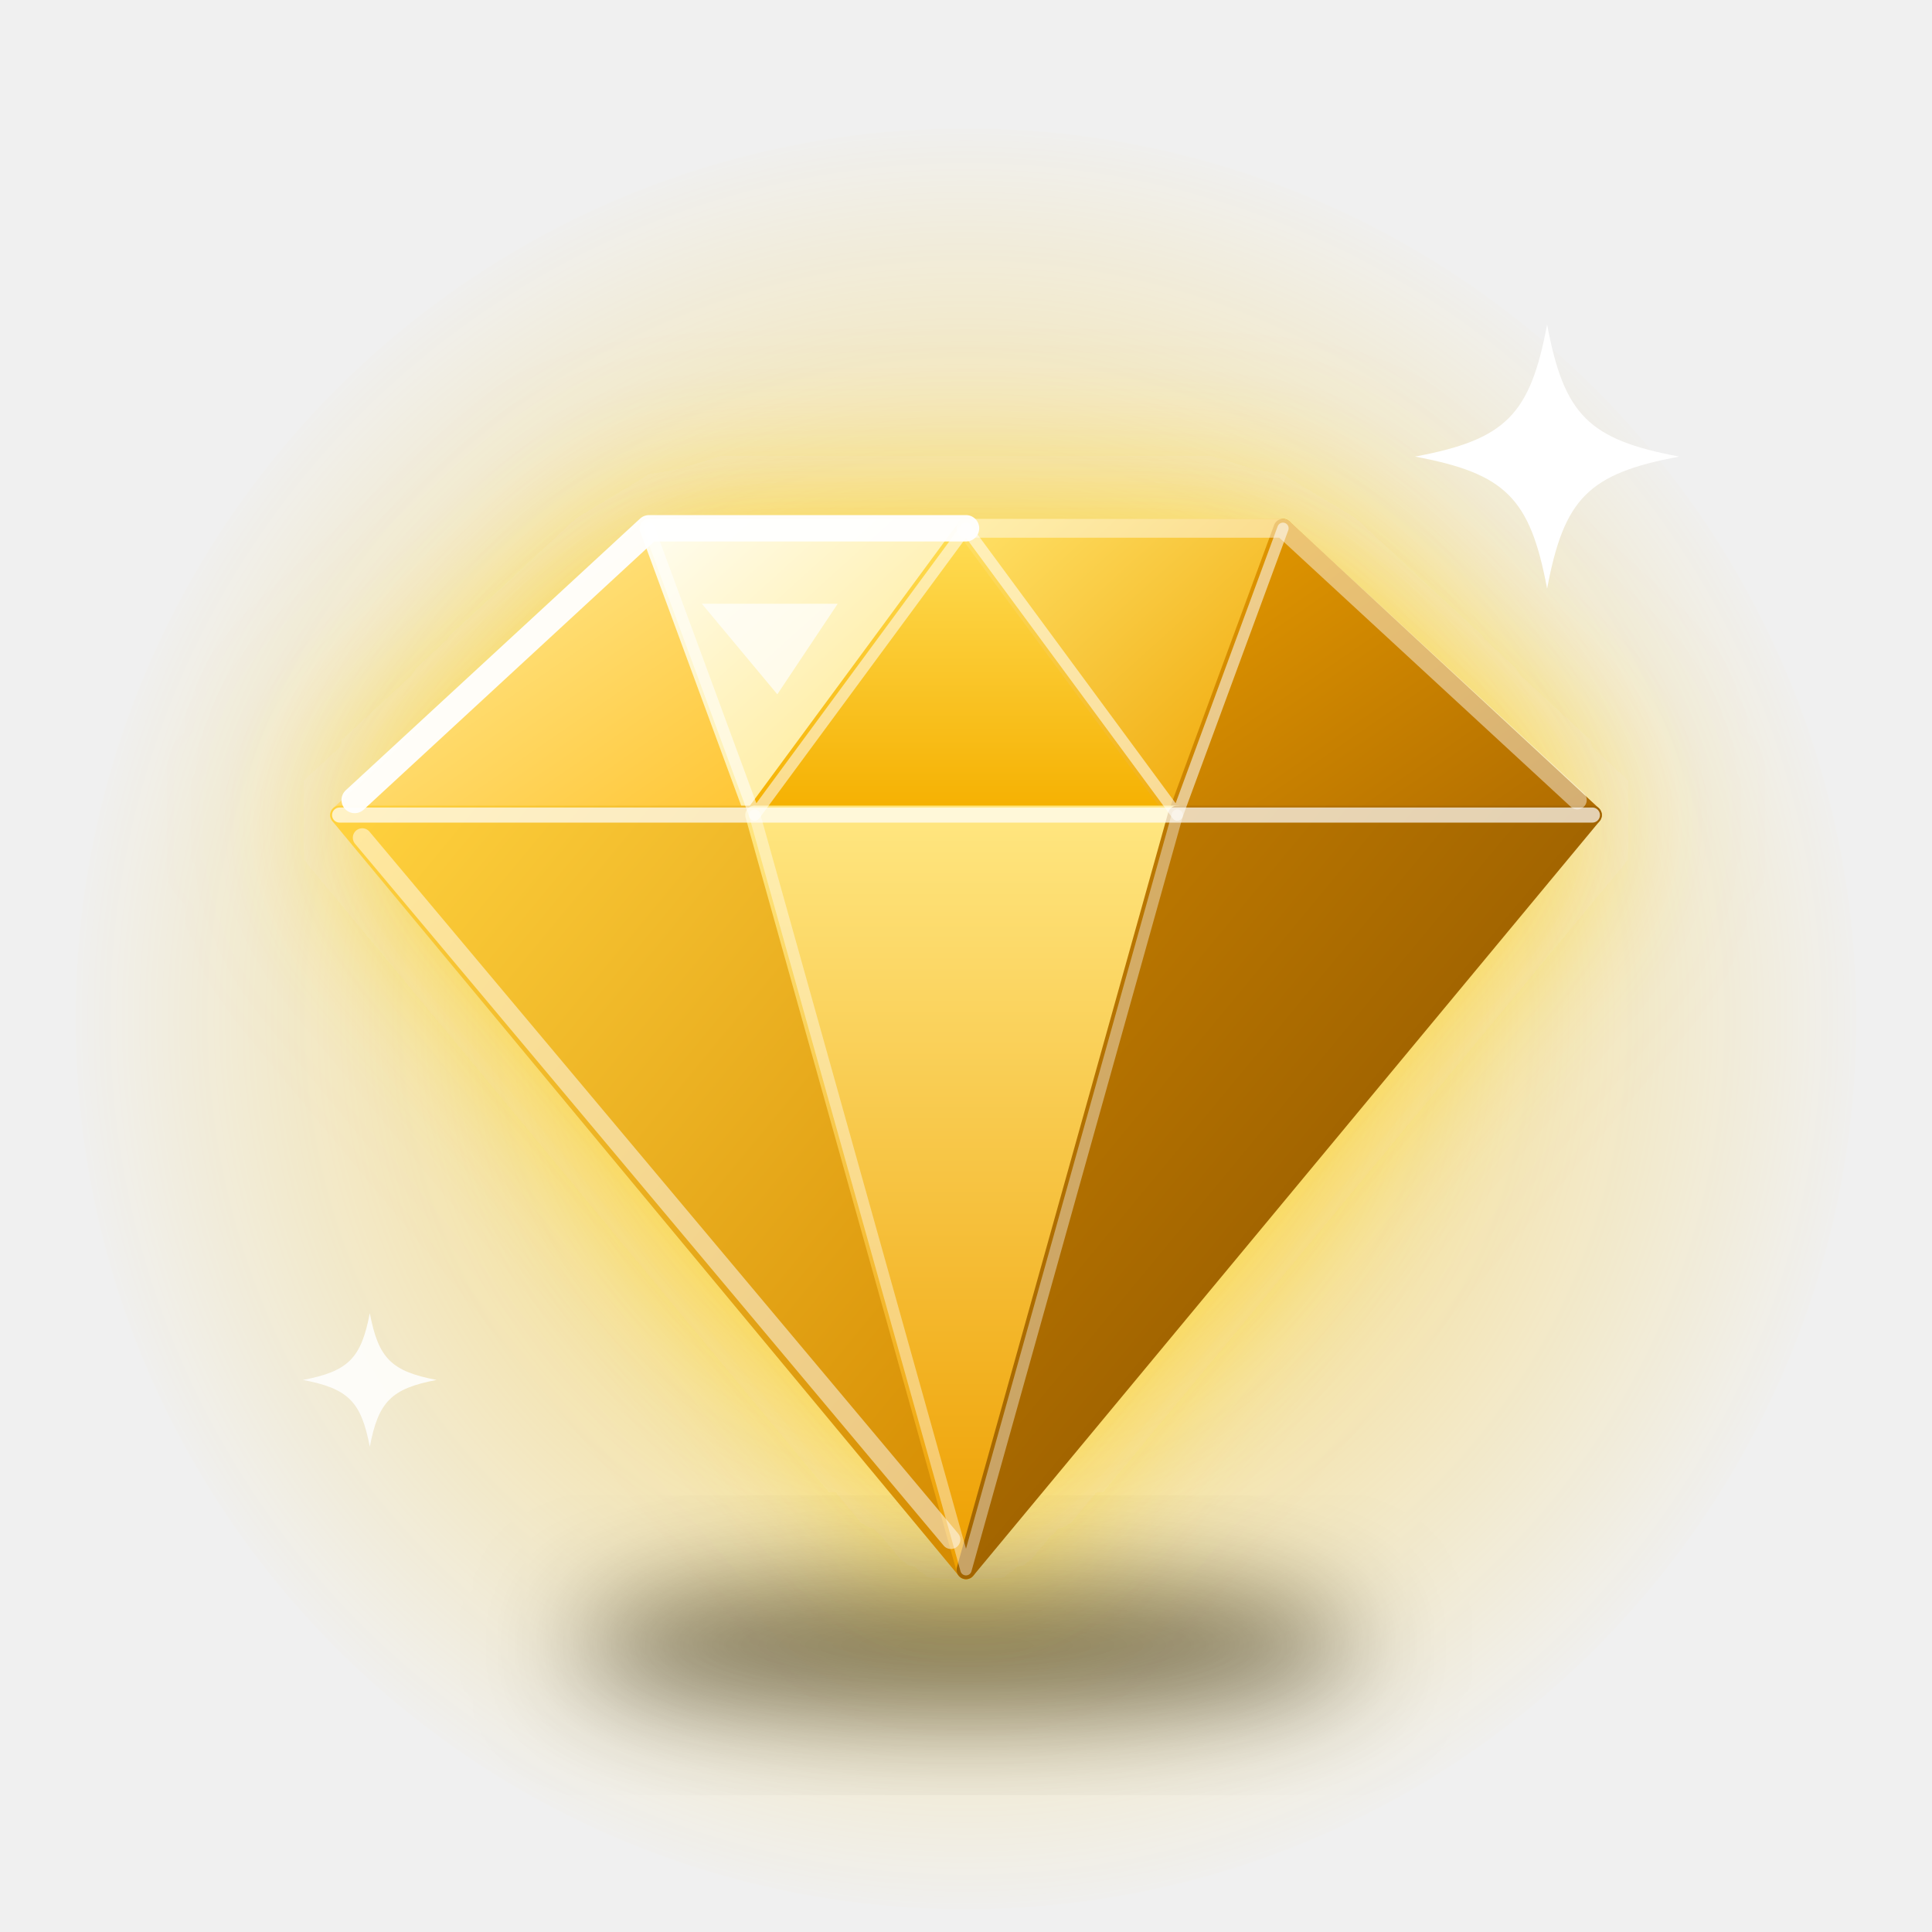
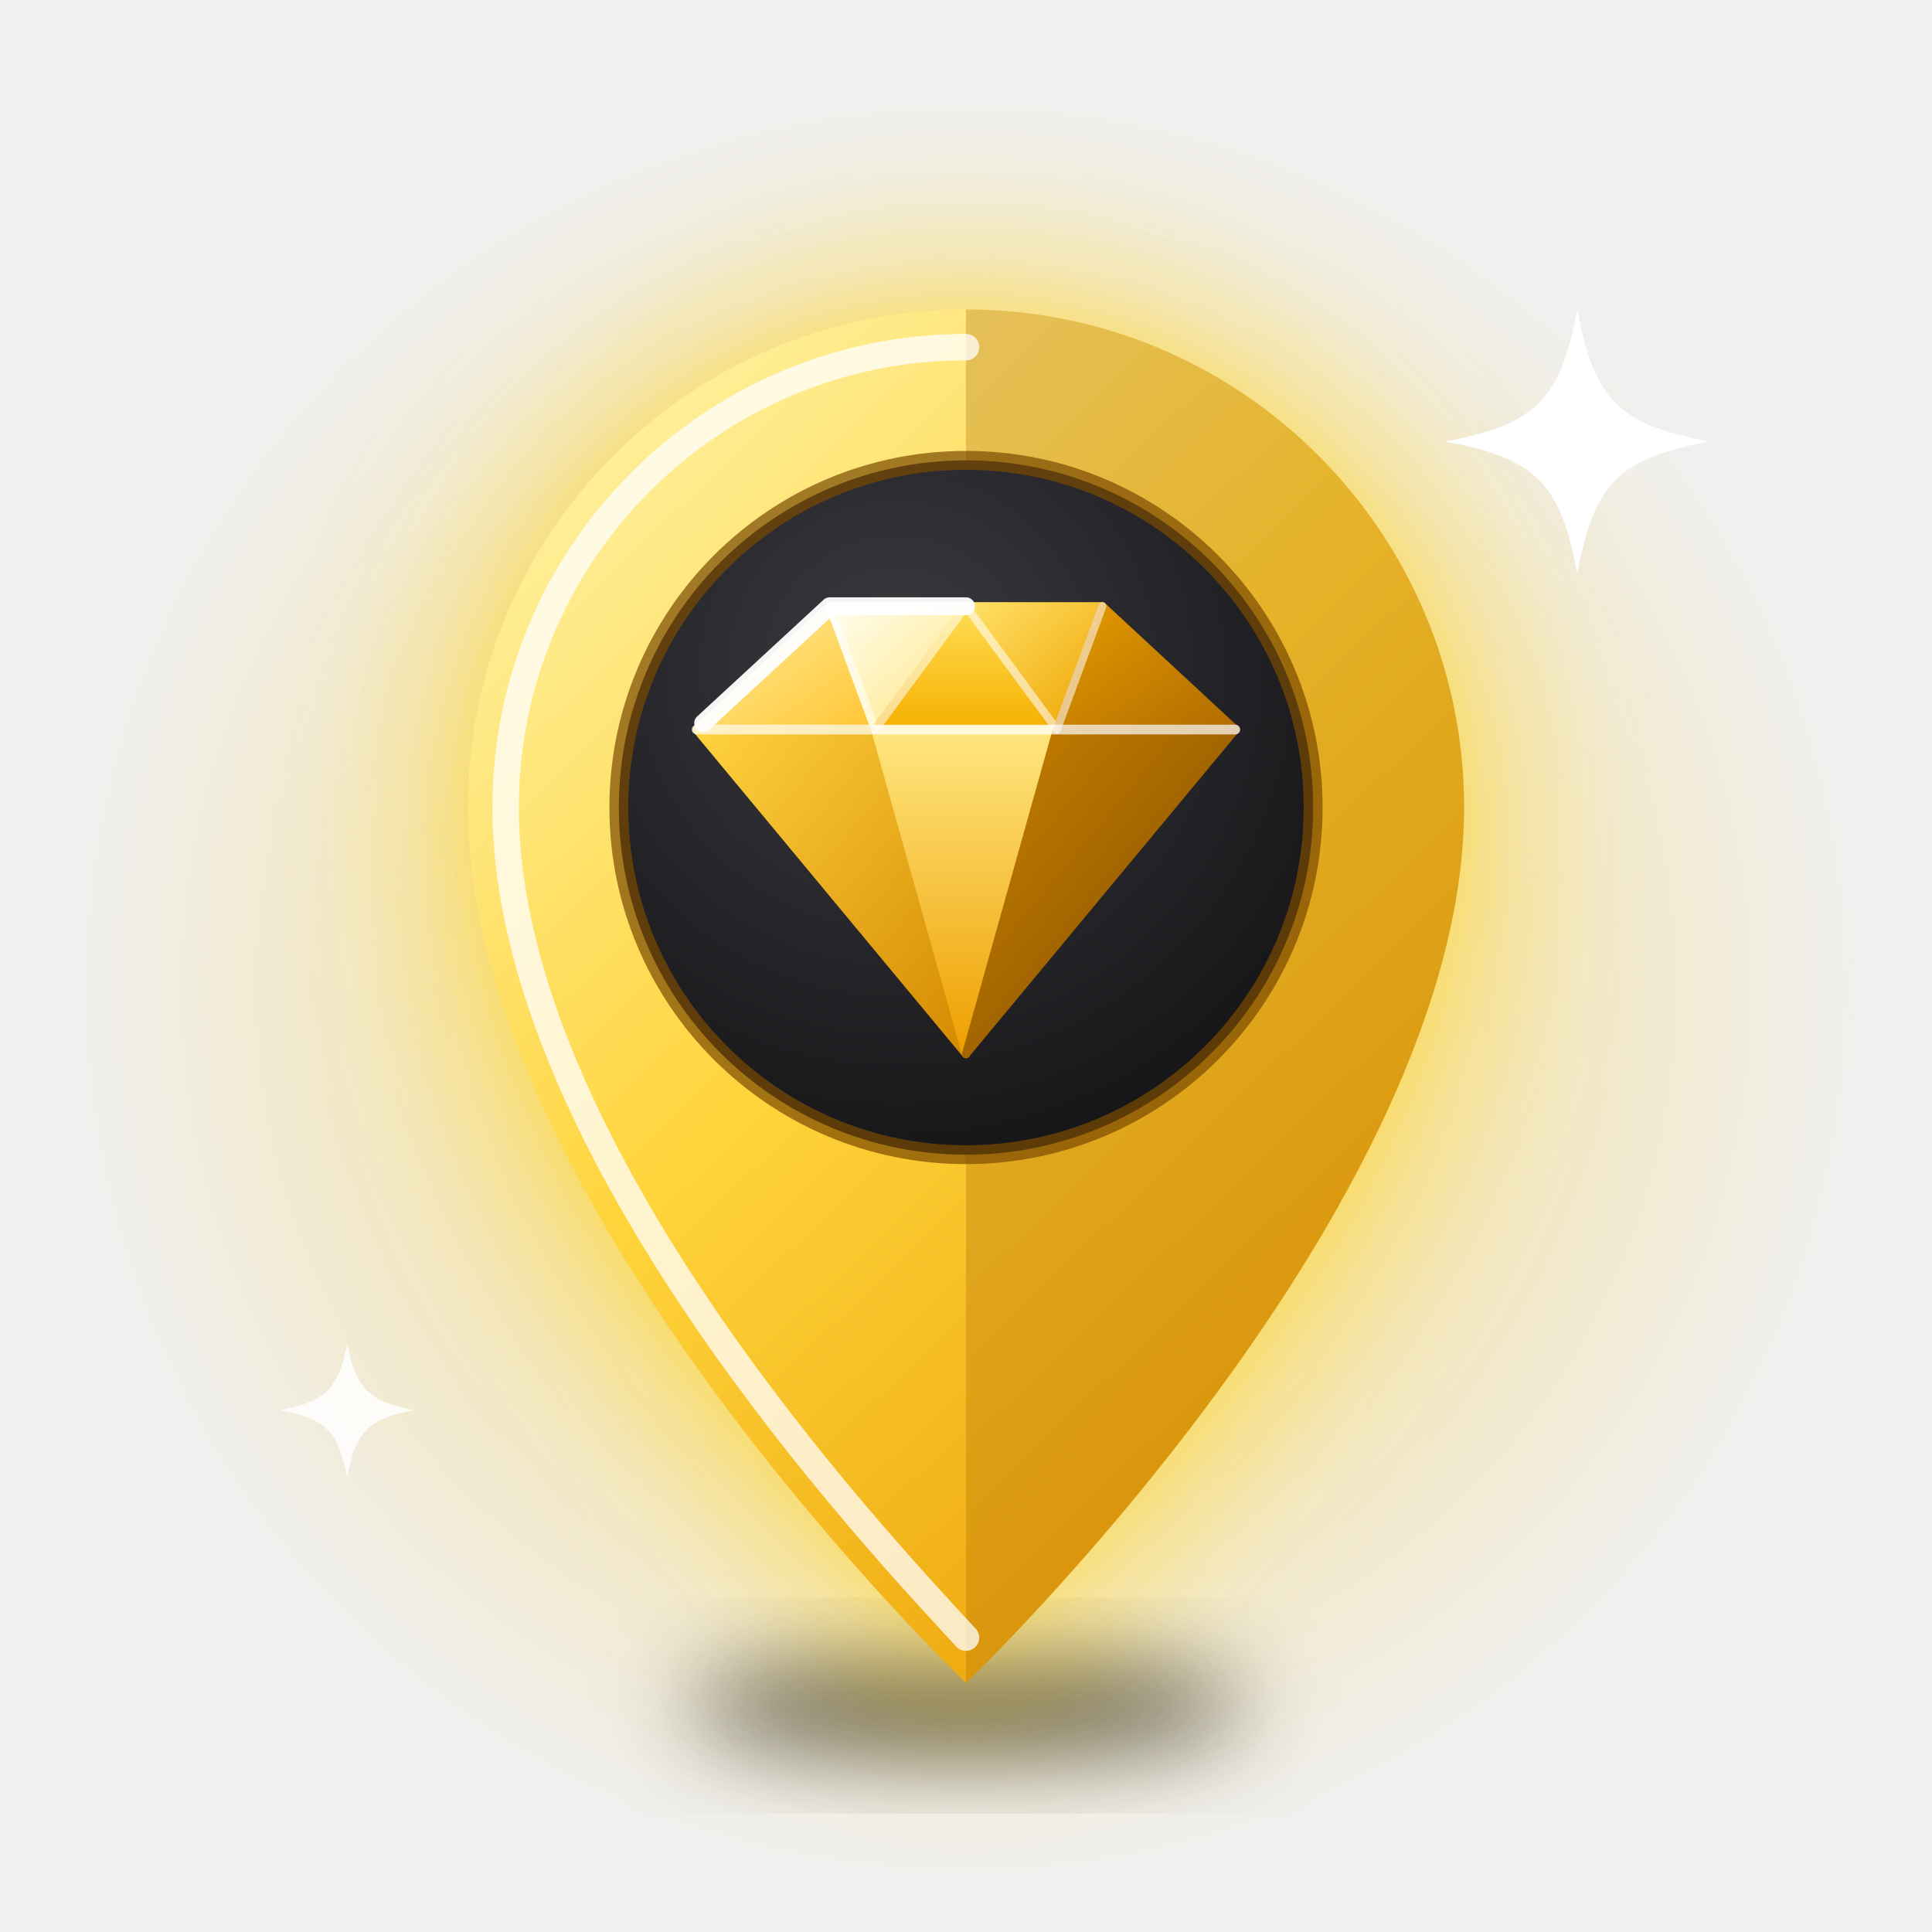
<svg xmlns="http://www.w3.org/2000/svg" viewBox="0 0 512 512" role="img" aria-label="The Zone">
  <defs>
    <linearGradient id="bg" x1=".1" y1="0" x2=".9" y2="1">
      <stop offset="0" stop-color="#4a4a50" />
      <stop offset=".5" stop-color="#26262a" />
      <stop offset="1" stop-color="#0c0c0d" />
    </linearGradient>
    <radialGradient id="glow" cx=".3" cy=".18" r=".7">
      <stop offset="0" stop-color="#fff" stop-opacity=".22" />
      <stop offset=".6" stop-color="#fff" stop-opacity="0" />
    </radialGradient>
    <linearGradient id="rim" x1="0" y1="0" x2="0" y2="1">
      <stop offset="0" stop-color="#fff" stop-opacity=".35" />
      <stop offset=".35" stop-color="#fff" stop-opacity="0" />
    </linearGradient>
    <radialGradient id="halo" cx=".5" cy=".5" r=".5">
-       <stop offset="0" stop-color="#ffe14d" stop-opacity=".75" />
-       <stop offset=".45" stop-color="#ffc400" stop-opacity=".34" />
+       <stop offset="0" stop-color="#ffe14d" stop-opacity=".7" />
+       <stop offset=".45" stop-color="#ffc400" stop-opacity=".3" />
      <stop offset="1" stop-color="#ffc400" stop-opacity="0" />
+     </radialGradient>
+     <linearGradient id="pin" x1=".15" y1="0" x2=".85" y2="1">
+       <stop offset="0" stop-color="#fff3a8" />
+       <stop offset=".45" stop-color="#ffd43b" />
+       <stop offset="1" stop-color="#e89a00" />
+     </linearGradient>
+     <radialGradient id="well" cx=".4" cy=".3" r=".8">
+       <stop offset="0" stop-color="#3a3a40" />
+       <stop offset="1" stop-color="#121214" />
    </radialGradient>
    <linearGradient id="c1" x1="0" y1="0" x2="1" y2="1">
      <stop offset="0" stop-color="#ffee9e" />
      <stop offset="1" stop-color="#ffc533" />
    </linearGradient>
    <linearGradient id="c2" x1="0" y1="0" x2="1" y2="1">
      <stop offset="0" stop-color="#fffdf0" />
      <stop offset="1" stop-color="#ffe680" />
    </linearGradient>
    <linearGradient id="c3" x1="0" y1="0" x2="0" y2="1">
      <stop offset="0" stop-color="#ffdd55" />
      <stop offset="1" stop-color="#f5b000" />
    </linearGradient>
    <linearGradient id="c4" x1="0" y1="0" x2="1" y2="1">
      <stop offset="0" stop-color="#ffe066" />
      <stop offset="1" stop-color="#eea300" />
    </linearGradient>
    <linearGradient id="c5" x1="0" y1="0" x2="1" y2="1">
      <stop offset="0" stop-color="#e59a00" />
      <stop offset="1" stop-color="#b06c00" />
    </linearGradient>
    <linearGradient id="p1" x1="0" y1="0" x2="1" y2="1">
      <stop offset="0" stop-color="#ffd23f" />
      <stop offset="1" stop-color="#d48a00" />
    </linearGradient>
    <linearGradient id="p2" x1="0" y1="0" x2="0" y2="1">
      <stop offset="0" stop-color="#ffe680" />
      <stop offset="1" stop-color="#ee9f00" />
    </linearGradient>
    <linearGradient id="p3" x1="0" y1="0" x2="1" y2="1">
      <stop offset="0" stop-color="#c88100" />
      <stop offset="1" stop-color="#7f4a00" />
    </linearGradient>
    <filter id="soft" x="-30%" y="-60%" width="160%" height="220%">
-       <feGaussianBlur stdDeviation="14" />
+       <feGaussianBlur stdDeviation="12" />
    </filter>
    <filter id="shine" x="-40%" y="-40%" width="180%" height="180%">
      <feGaussianBlur stdDeviation="22" />
    </filter>
  </defs>
-   <ellipse cx="256" cy="436" rx="104" ry="18" fill="#000" opacity=".6" filter="url(#soft)" />
-   <circle cx="256" cy="270" r="236" fill="url(#halo)" />
-   <path d="M90 216 172 140H340L422 216 256 416Z" fill="#ffd21f" opacity=".85" filter="url(#shine)" />
-   <g stroke-linejoin="round" stroke-width="5">
-     <path d="M90 216 172 140 200 216Z" fill="url(#c1)" stroke="url(#c1)" />
-     <path d="M172 140H256L200 216Z" fill="url(#c2)" stroke="url(#c2)" />
-     <path d="M256 140 312 216H200Z" fill="url(#c3)" stroke="url(#c3)" />
-     <path d="M256 140H340L312 216Z" fill="url(#c4)" stroke="url(#c4)" />
-     <path d="M340 140 422 216H312Z" fill="url(#c5)" stroke="url(#c5)" />
-     <path d="M90 216H200L256 416Z" fill="url(#p1)" stroke="url(#p1)" />
-     <path d="M200 216H312L256 416Z" fill="url(#p2)" stroke="url(#p2)" />
-     <path d="M312 216H422L256 416Z" fill="url(#p3)" stroke="url(#p3)" />
+   <ellipse cx="256" cy="452" rx="74" ry="13" fill="#000" opacity=".65" filter="url(#soft)" />
+   <circle cx="256" cy="262" r="240" fill="url(#halo)" />
+   <path d="M256 446C256 446 124 320 124 214A132 132 0 1 1 388 214C388 320 256 446 256 446Z" fill="#ffd21f" opacity=".8" filter="url(#shine)" />
+   <path d="M256 446C256 446 124 320 124 214A132 132 0 1 1 388 214C388 320 256 446 256 446Z" fill="url(#pin)" />
+   <path d="M256 82A132 132 0 0 1 388 214C388 320 256 446 256 446Z" fill="#a86400" opacity=".3" />
+   <path d="M256 434C232 408 134 304 134 214A122 122 0 0 1 256 92" fill="none" stroke="#fff" stroke-width="7" stroke-linecap="round" opacity=".75" />
+   <circle cx="256" cy="214" r="92" fill="url(#well)" />
+   <circle cx="256" cy="214" r="92" fill="none" stroke="#7a4a00" stroke-width="5" opacity=".7" />
+   <g transform="translate(256 220) scale(.43) translate(-256 -278)">
+     <g stroke-linejoin="round" stroke-width="5">
+       <path d="M90 216 172 140 200 216Z" fill="url(#c1)" stroke="url(#c1)" />
+       <path d="M172 140H256L200 216Z" fill="url(#c2)" stroke="url(#c2)" />
+       <path d="M256 140 312 216H200Z" fill="url(#c3)" stroke="url(#c3)" />
+       <path d="M256 140H340L312 216Z" fill="url(#c4)" stroke="url(#c4)" />
+       <path d="M340 140 422 216H312Z" fill="url(#c5)" stroke="url(#c5)" />
+       <path d="M90 216H200L256 416Z" fill="url(#p1)" stroke="url(#p1)" />
+       <path d="M200 216H312L256 416Z" fill="url(#p2)" stroke="url(#p2)" />
+       <path d="M312 216H422L256 416Z" fill="url(#p3)" stroke="url(#p3)" />
+     </g>
+     <g fill="none" stroke="#fff" stroke-linecap="round" stroke-linejoin="round">
+       <path d="M172 140 200 216 256 140 312 216 340 140" stroke-width="5" opacity=".55" />
+       <path d="M90 216H422" stroke-width="6" opacity=".7" />
+       <path d="M94 212 172 140H256" stroke-width="11" opacity=".95" />
+     </g>
  </g>
-   <g fill="none" stroke="#fff" stroke-linecap="round" stroke-linejoin="round">
-     <path d="M172 140 200 216 256 140 312 216 340 140" stroke-width="3" opacity=".55" />
-     <path d="M200 216 256 416 312 216" stroke-width="3" opacity=".4" />
-     <path d="M90 216H422" stroke-width="4" opacity=".7" />
-     <path d="M94 212 172 140H256" stroke-width="7" opacity=".95" />
-     <path d="M256 140H340L418 212" stroke-width="5" opacity=".45" />
-     <path d="M96 222 252 408" stroke-width="5" opacity=".5" />
-   </g>
-   <path d="M186 160 222 160 206 184Z" fill="#fff" opacity=".7" />
-   <path d="M410 86c4.500 24 11 30.500 35 35-24 4.500-30.500 11-35 35-4.500-24-11-30.500-35-35 24-4.500 30.500-11 35-35Z" fill="#fff" />
-   <path d="M98 348c2.300 12 5.700 15.400 17.700 17.700-12 2.300-15.400 5.700-17.700 17.700-2.300-12-5.700-15.400-17.700-17.700 12-2.300 15.400-5.700 17.700-17.700Z" fill="#fff" opacity=".85" />
+   <path d="M418 82c4.500 24 11 30.500 35 35-24 4.500-30.500 11-35 35-4.500-24-11-30.500-35-35 24-4.500 30.500-11 35-35Z" fill="#fff" />
+   <path d="M92 356c2.300 12 5.700 15.400 17.700 17.700-12 2.300-15.400 5.700-17.700 17.700-2.300-12-5.700-15.400-17.700-17.700 12-2.300 15.400-5.700 17.700-17.700Z" fill="#fff" opacity=".85" />
</svg>
